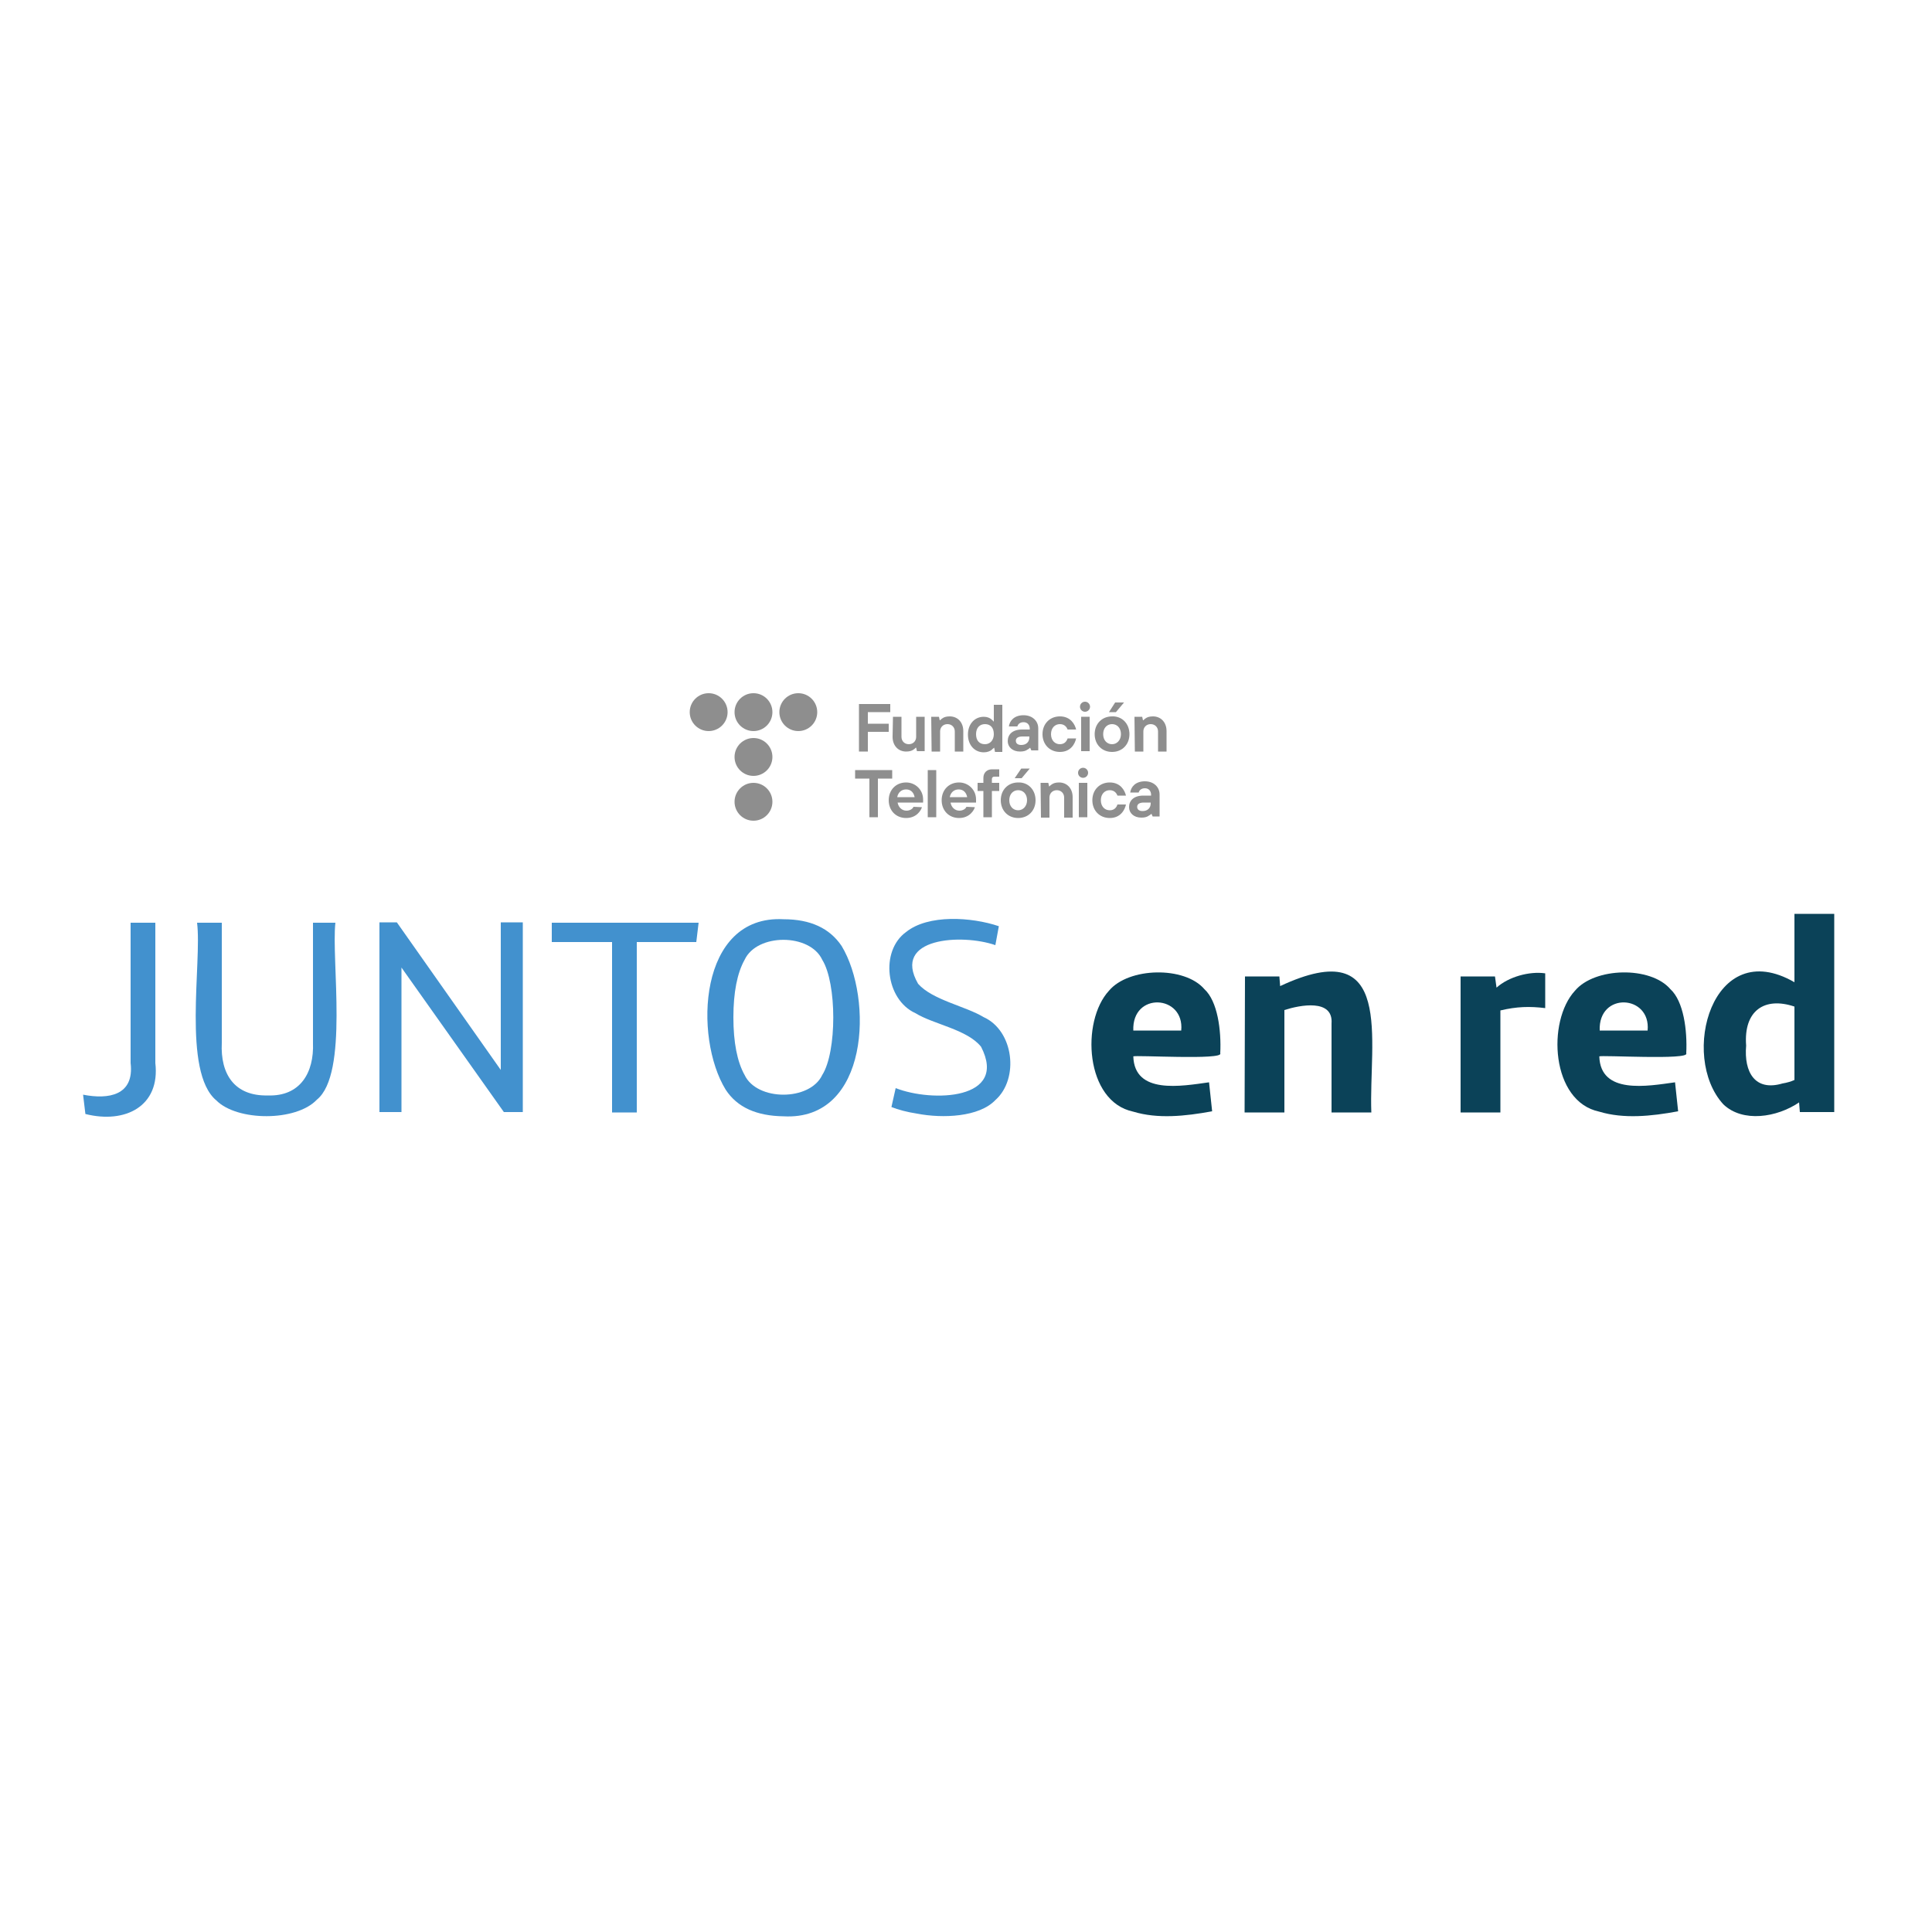
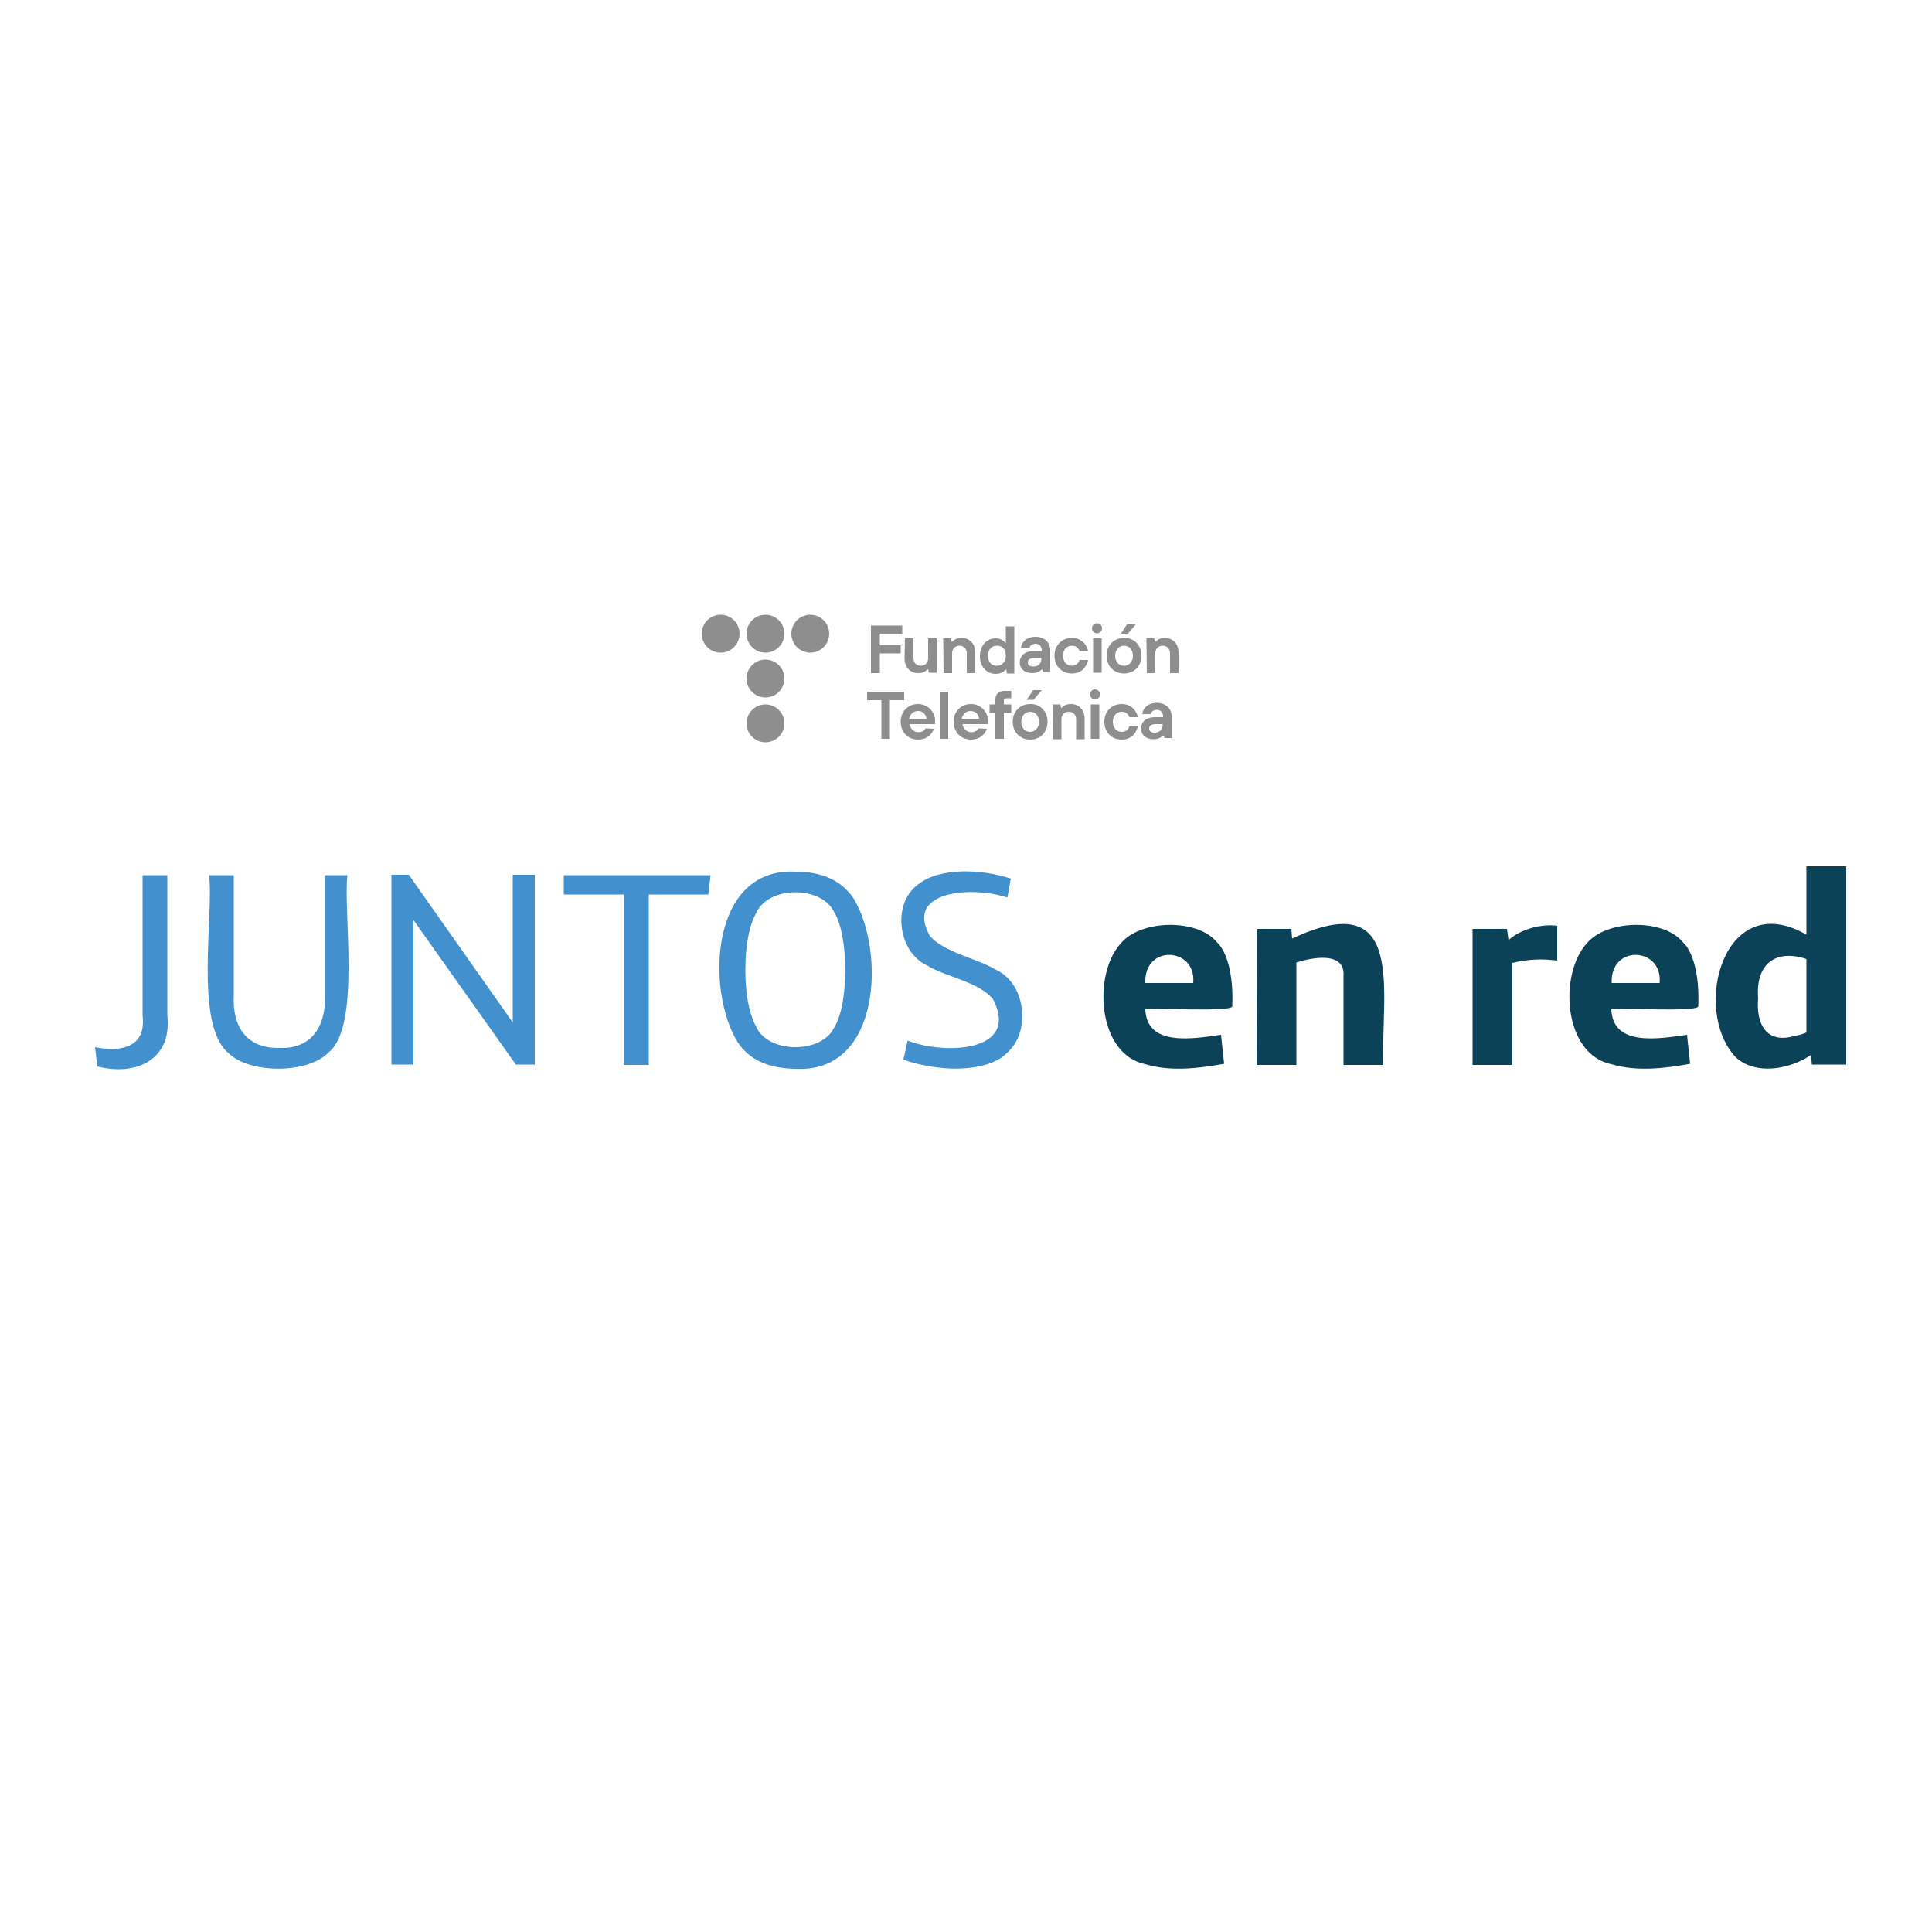
<svg xmlns="http://www.w3.org/2000/svg" version="1.1" id="Layer_1" x="0px" y="0px" viewBox="0 0 500 500" style="enable-background:new 0 0 500 500;" xml:space="preserve">
  <style type="text/css">
	.st0{fill:#4291CE;}
	.st1{fill:#0B4258;}
	.st2{fill:#8E8E8E;}
	.st3{display:none;}
	.st4{display:inline;}
	.st5{fill:#00ABA8;}
	.st6{display:inline;fill:#00ABA8;}
</style>
  <g>
-     <path class="st0" d="M22.1,288.3l-0.6-5c6.6,1.3,13.3,0.2,12.3-8.2c0,0,0-36.3,0-36.3h6.4l0,36.3C41.5,286.3,32.4,290.9,22.1,288.3   z" />
-     <path class="st0" d="M56,284.8c-8.9-7.4-3.7-35.8-5-46h6.4c0,0,0,31.1,0,31.1c-0.4,8.1,3.3,13.8,11.9,13.6   c8.4,0.3,12-5.9,11.7-13.6c0,0,0-31.1,0-31.1h5.8c-1.1,9.7,3.5,39.1-4.8,45.8C76.6,290.3,61.4,290.2,56,284.8z" />
-     <path class="st0" d="M98.2,238.7h4.5l26.9,38.2l0-38.2h5.7l0,49.1h-4.9l-26.5-37.4l0,37.4h-5.7L98.2,238.7z" />
-     <path class="st0" d="M158.4,243.8h-15.6l0-5l38,0l-0.6,5h-15.4l0,44.1l-6.4,0L158.4,243.8z" />
-     <path class="st0" d="M187.8,282c-8.3-13.5-7.1-45.3,15-44.1c6.9,0,11.9,2.3,15,6.9c8.2,13.5,7.2,45.3-15,44.1   C195.8,288.8,190.8,286.6,187.8,282z M212.8,278.2c3.8-6,3.8-23.7,0-29.8c-3.2-6.9-16.9-6.9-20.1,0c-1.9,3.4-2.9,8.4-2.9,14.9   c0,6.5,1,11.5,2.9,14.9C195.9,285,209.6,285,212.8,278.2z" />
-     <path class="st0" d="M237.3,288.2c-2.6-0.4-4.8-1-6.6-1.7l1.1-4.9c9.4,3.7,29.2,3.1,22.1-10.7c-3.6-4.5-12.3-5.8-17-8.7   c-7.7-3.5-9.2-16.1-2.4-21c5.7-4.6,16.9-3.9,24-1.5l-0.9,4.9c-8.6-3-26.9-2-20,10c3.7,4.2,12.3,5.8,16.9,8.6   c7.9,3.5,9.3,16,3.1,21.5C253.4,289.1,244,289.5,237.3,288.2z" />
-     <path class="st1" d="M293.3,287.7c-12.5-2.6-13.6-23.4-6.3-31.3c5.1-6.1,19.6-6.4,24.7-0.4c3.4,3.1,4.4,10.6,4.1,16.6   c1,1.8-22.2,0.4-22.5,0.8c0.3,9.9,12.4,7.7,19.6,6.7l0.8,7.5C306.6,288.9,299.6,289.6,293.3,287.7z M305.7,266.7   c0.9-9.3-12.8-10.1-12.4,0H305.7z" />
-     <path class="st1" d="M322.2,252.7l8.9,0l0.2,2.5c29.9-14,22.9,14.2,23.6,32.7l-10.3,0l0-23c0.5-6.5-8.2-4.8-12.2-3.5l0,26.5   l-10.3,0L322.2,252.7z" />
-     <path class="st1" d="M378,252.7h8.9l0.4,2.9c3.1-2.8,8.5-4.3,12.6-3.7l0,9c-4-0.5-7.4-0.4-11.6,0.6l0,26.4H378L378,252.7z" />
-     <path class="st1" d="M413.9,287.7c-12.5-2.6-13.6-23.4-6.3-31.3c5.1-6.1,19.6-6.4,24.7-0.4c3.4,3.1,4.4,10.6,4.1,16.6   c1,1.8-22.2,0.4-22.5,0.8c0.3,9.9,12.4,7.7,19.6,6.7l0.8,7.5C427.3,288.9,420.2,289.6,413.9,287.7z M426.4,266.7   c0.9-9.3-12.8-10.1-12.4,0L426.4,266.7z" />
-     <path class="st1" d="M446,285.8c-11.4-12.4-2.9-43.9,18.4-31.6l0-17.7l10.3,0l0,51.3l-8.9,0l-0.2-2.5   C459.9,289.2,451,290.6,446,285.8z M461.3,280.4c1.2-0.2,2.2-0.5,3.1-0.9l0-19c-7.7-2.6-13.2,1-12.5,10.1   C451.3,277.5,454.2,282.5,461.3,280.4z" />
+     <path class="st0" d="M25.2,276l-0.6-5c6.6,1.3,13.3,0.2,12.3-8.2v-36.3h6.4v36.3C44.6,274,35.5,278.6,25.2,276z" />
+     <path class="st0" d="M59.1,272.5c-8.9-7.4-3.7-35.8-5-46h6.4v31.1c-0.4,8.1,3.3,13.8,11.9,13.6c8.4,0.3,12-5.9,11.7-13.6v-31.1h5.8   c-1.1,9.7,3.5,39.1-4.8,45.8C79.7,278,64.5,277.9,59.1,272.5z" />
+     <path class="st0" d="M101.3,226.4h4.5l26.9,38.2v-38.2h5.7v49.1h-4.9L107,238.1v37.4h-5.7V226.4z" />
+     <path class="st0" d="M161.5,231.5h-15.6v-5h38l-0.6,5h-15.4v44.1h-6.4V231.5z" />
+     <path class="st0" d="M190.9,269.7c-8.3-13.5-7.1-45.3,15-44.1c6.9,0,11.9,2.3,15,6.9c8.2,13.5,7.2,45.3-15,44.1   C198.9,276.5,193.9,274.3,190.9,269.7z M215.9,265.9c3.8-6,3.8-23.7,0-29.8c-3.2-6.9-16.9-6.9-20.1,0c-1.9,3.4-2.9,8.4-2.9,14.9   s1,11.5,2.9,14.9C199,272.7,212.7,272.7,215.9,265.9z" />
+     <path class="st0" d="M240.4,275.9c-2.6-0.4-4.8-1-6.6-1.7l1.1-4.9c9.4,3.7,29.2,3.1,22.1-10.7c-3.6-4.5-12.3-5.8-17-8.7   c-7.7-3.5-9.2-16.1-2.4-21c5.7-4.6,16.9-3.9,24-1.5l-0.9,4.9c-8.6-3-26.9-2-20,10c3.7,4.2,12.3,5.8,16.9,8.6   c7.9,3.5,9.3,16,3.1,21.5C256.5,276.8,247.1,277.2,240.4,275.9z" />
+     <path class="st1" d="M296.4,275.4c-12.5-2.6-13.6-23.4-6.3-31.3c5.1-6.1,19.6-6.4,24.7-0.4c3.4,3.1,4.4,10.6,4.1,16.6   c1,1.8-22.2,0.4-22.5,0.8c0.3,9.9,12.4,7.7,19.6,6.7l0.8,7.5C309.7,276.6,302.7,277.3,296.4,275.4z M308.8,254.4   c0.9-9.3-12.8-10.1-12.4,0H308.8z" />
+     <path class="st1" d="M325.3,240.4h8.9l0.2,2.5c29.9-14,22.9,14.2,23.6,32.7h-10.3v-23c0.5-6.5-8.2-4.8-12.2-3.5v26.5h-10.3   L325.3,240.4z" />
+     <path class="st1" d="M381.1,240.4h8.9l0.4,2.9c3.1-2.8,8.5-4.3,12.6-3.7v9c-4-0.5-7.4-0.4-11.6,0.6v26.4h-10.3V240.4z" />
+     <path class="st1" d="M417,275.4c-12.5-2.6-13.6-23.4-6.3-31.3c5.1-6.1,19.6-6.4,24.7-0.4c3.4,3.1,4.4,10.6,4.1,16.6   c1,1.8-22.2,0.4-22.5,0.8c0.3,9.9,12.4,7.7,19.6,6.7l0.8,7.5C430.4,276.6,423.3,277.3,417,275.4z M429.5,254.4   c0.9-9.3-12.8-10.1-12.4,0H429.5z" />
+     <path class="st1" d="M449.1,273.5c-11.4-12.4-2.9-43.9,18.4-31.6v-17.7h10.3v51.3h-8.9l-0.2-2.5C463,276.9,454.1,278.3,449.1,273.5   z M464.4,268.1c1.2-0.2,2.2-0.5,3.1-0.9v-19c-7.7-2.6-13.2,1-12.5,10.1C454.4,265.2,457.3,270.2,464.4,268.1z" />
  </g>
  <g>
    <g id="svg_136">
      <g id="svg_47">
-         <path id="svg_48" class="st2" d="M222.3,182.2h8.1v2.1h-5.8v3h5.4v2.1h-5.4v5.1h-2.3V182.2L222.3,182.2z" />
-         <path id="svg_49" class="st2" d="M231.1,185.5h2.2v5.2c0,1.1,0.8,1.9,1.9,1.9s1.9-0.8,1.9-1.9v-5.2h2.2v8.9h-2l-0.2-0.9H237     c-0.2,0.2-0.4,0.4-0.6,0.5c-0.4,0.3-1,0.5-1.9,0.5c-2,0-3.5-1.5-3.5-3.8L231.1,185.5L231.1,185.5L231.1,185.5z" />
-         <path id="svg_50" class="st2" d="M241,185.5h2l0.2,0.9h0.1c0.2-0.2,0.4-0.4,0.6-0.5c0.4-0.3,1-0.5,1.9-0.5c2,0,3.5,1.5,3.5,3.8     v5.3h-2.2v-5.2c0-1.1-0.8-1.9-1.9-1.9s-1.9,0.8-1.9,1.9v5.2h-2.2L241,185.5L241,185.5L241,185.5z" />
-         <path id="svg_51" class="st2" d="M257.3,193.5L257.3,193.5c-0.3,0.2-0.5,0.4-0.7,0.6c-0.4,0.3-1.1,0.6-2,0.6     c-2.3,0-4.1-1.8-4.1-4.6c0-2.8,1.8-4.6,4.1-4.6c0.9,0,1.5,0.3,1.9,0.6c0.2,0.2,0.5,0.4,0.6,0.6h0.1v-4.3h2.2v12.2h-1.9     L257.3,193.5L257.3,193.5z M257.2,190c0-1.7-0.9-2.6-2.3-2.6c-1.3,0-2.3,0.9-2.3,2.6c0,1.7,0.9,2.6,2.3,2.6     C256.2,192.6,257.2,191.6,257.2,190z" />
-         <path id="svg_52" class="st2" d="M266.6,193.5L266.6,193.5c-0.2,0.2-0.5,0.4-0.7,0.5c-0.4,0.3-1,0.5-1.9,0.5     c-2,0-3.2-1.2-3.2-2.7c0-1.7,1.2-3,3.7-3h2v-0.2c0-1-0.6-1.7-1.6-1.7c-1,0-1.5,0.6-1.6,1.1h-2.2c0.2-1.5,1.4-2.9,3.8-2.9     c2.3,0,3.8,1.5,3.8,3.4v5.7h-1.8L266.6,193.5L266.6,193.5z M266.4,190.6h-1.8c-1.1,0-1.7,0.4-1.7,1.1s0.5,1.1,1.4,1.1     c1.3,0,2.1-0.8,2.1-2V190.6z" />
-         <path id="svg_53" class="st2" d="M278.5,191.1c-0.3,1.4-1.4,3.5-4.2,3.5c-2.6,0-4.5-1.9-4.5-4.6s1.9-4.6,4.5-4.6     c2.8,0,3.9,2.1,4.2,3.4h-2.2c-0.2-0.5-0.7-1.4-2-1.4c-1.3,0-2.3,1-2.3,2.6s1,2.6,2.3,2.6s1.8-0.9,2-1.5L278.5,191.1L278.5,191.1     L278.5,191.1z" />
-         <path id="svg_54" class="st2" d="M279.8,185.5h2.2v8.9h-2.2V185.5z" />
-         <path id="svg_55" class="st2" d="M292.3,190c0,2.7-1.9,4.6-4.5,4.6c-2.6,0-4.5-1.9-4.5-4.6s1.9-4.6,4.5-4.6     C290.4,185.3,292.3,187.3,292.3,190z M290.1,190c0-1.6-1-2.6-2.3-2.6s-2.3,1-2.3,2.6s1,2.6,2.3,2.6     C289.1,192.6,290.1,191.5,290.1,190z M288.6,181.8h2.3l-2.1,2.5h-1.8L288.6,181.8L288.6,181.8z" />
-         <path id="svg_56" class="st2" d="M293.6,185.5h2l0.2,0.9h0.1c0.2-0.2,0.4-0.4,0.6-0.5c0.4-0.3,1-0.5,1.9-0.5c2,0,3.5,1.5,3.5,3.8     v5.3h-2.2v-5.2c0-1.1-0.8-1.9-1.9-1.9s-1.9,0.8-1.9,1.9v5.2h-2.2L293.6,185.5L293.6,185.5L293.6,185.5z" />
+         <path id="svg_48" class="st2" d="M225.4,161.9h8.1v2.1h-5.8v3h5.4v2.1h-5.4v5.1h-2.3V161.9L225.4,161.9z" />
+         <path id="svg_49" class="st2" d="M234.2,165.2h2.2v5.2c0,1.1,0.8,1.9,1.9,1.9s1.9-0.8,1.9-1.9v-5.2h2.2v8.9h-2l-0.2-0.9h-0.1     c-0.2,0.2-0.4,0.4-0.6,0.5c-0.4,0.3-1,0.5-1.9,0.5c-2,0-3.5-1.5-3.5-3.8L234.2,165.2L234.2,165.2L234.2,165.2z" />
+         <path id="svg_50" class="st2" d="M244.1,165.2h2l0.2,0.9h0.1c0.2-0.2,0.4-0.4,0.6-0.5c0.4-0.3,1-0.5,1.9-0.5c2,0,3.5,1.5,3.5,3.8     v5.3h-2.2V169c0-1.1-0.8-1.9-1.9-1.9s-1.9,0.8-1.9,1.9v5.2h-2.2L244.1,165.2L244.1,165.2L244.1,165.2z" />
+         <path id="svg_51" class="st2" d="M260.4,173.2L260.4,173.2c-0.3,0.2-0.5,0.4-0.7,0.6c-0.4,0.3-1.1,0.6-2,0.6     c-2.3,0-4.1-1.8-4.1-4.6s1.8-4.6,4.1-4.6c0.9,0,1.5,0.3,1.9,0.6c0.2,0.2,0.5,0.4,0.6,0.6h0.1v-4.3h2.2v12.2h-1.9L260.4,173.2     L260.4,173.2z M260.3,169.7c0-1.7-0.9-2.6-2.3-2.6c-1.3,0-2.3,0.9-2.3,2.6c0,1.7,0.9,2.6,2.3,2.6     C259.3,172.3,260.3,171.3,260.3,169.7z" />
+         <path id="svg_52" class="st2" d="M269.7,173.2L269.7,173.2c-0.2,0.2-0.5,0.4-0.7,0.5c-0.4,0.3-1,0.5-1.9,0.5     c-2,0-3.2-1.2-3.2-2.7c0-1.7,1.2-3,3.7-3h2v-0.2c0-1-0.6-1.7-1.6-1.7s-1.5,0.6-1.6,1.1h-2.2c0.2-1.5,1.4-2.9,3.8-2.9     c2.3,0,3.8,1.5,3.8,3.4v5.7H270L269.7,173.2L269.7,173.2z M269.5,170.3h-1.8c-1.1,0-1.7,0.4-1.7,1.1s0.5,1.1,1.4,1.1     c1.3,0,2.1-0.8,2.1-2V170.3z" />
+         <path id="svg_53" class="st2" d="M281.6,170.8c-0.3,1.4-1.4,3.5-4.2,3.5c-2.6,0-4.5-1.9-4.5-4.6s1.9-4.6,4.5-4.6     c2.8,0,3.9,2.1,4.2,3.4h-2.2c-0.2-0.5-0.7-1.4-2-1.4s-2.3,1-2.3,2.6s1,2.6,2.3,2.6s1.8-0.9,2-1.5H281.6L281.6,170.8L281.6,170.8z     " />
+         <path id="svg_54" class="st2" d="M282.9,165.2h2.2v8.9h-2.2V165.2z" />
+         <path id="svg_55" class="st2" d="M295.4,169.7c0,2.7-1.9,4.6-4.5,4.6c-2.6,0-4.5-1.9-4.5-4.6s1.9-4.6,4.5-4.6     C293.5,165,295.4,167,295.4,169.7z M293.2,169.7c0-1.6-1-2.6-2.3-2.6s-2.3,1-2.3,2.6s1,2.6,2.3,2.6S293.2,171.2,293.2,169.7z      M291.7,161.5h2.3l-2.1,2.5h-1.8L291.7,161.5L291.7,161.5z" />
+         <path id="svg_56" class="st2" d="M296.7,165.2h2l0.2,0.9h0.1c0.2-0.2,0.4-0.4,0.6-0.5c0.4-0.3,1-0.5,1.9-0.5c2,0,3.5,1.5,3.5,3.8     v5.3h-2.2V169c0-1.1-0.8-1.9-1.9-1.9c-1.1,0-1.9,0.8-1.9,1.9v5.2h-2.2L296.7,165.2L296.7,165.2L296.7,165.2z" />
        <g id="svg_57">
          <g id="svg_58">
-             <circle id="svg_59" class="st2" cx="280.8" cy="182.9" r="1.3" />
+             <circle id="svg_59" class="st2" cx="283.9" cy="162.6" r="1.3" />
          </g>
        </g>
      </g>
      <g id="svg_21">
        <g id="svg_22">
-           <path id="svg_23" class="st2" d="M225,201.5h-3.7v-2.2h9.6v2.2h-3.7v10H225L225,201.5L225,201.5L225,201.5z" />
+           <path id="svg_23" class="st2" d="M228.1,181.2h-3.7V179h9.6v2.2h-3.7v10h-2.2V181.2L228.1,181.2L228.1,181.2z" />
        </g>
        <g id="svg_24">
-           <path id="svg_25" class="st2" d="M238.6,208.9c-0.2,0.7-1.3,2.8-4.1,2.8c-2.6,0-4.5-1.9-4.5-4.6s1.9-4.6,4.5-4.6      c2.4,0,4.4,1.9,4.4,4.4c0,0.3,0,0.5,0,0.6l0,0.2h-6.6c0.2,1.2,1.1,2.1,2.3,2.1c1,0,1.7-0.6,1.8-1L238.6,208.9L238.6,208.9      L238.6,208.9z M236.7,206.3c-0.2-1.1-0.9-2-2.2-2c-1.3,0-2.1,0.9-2.3,2H236.7z" />
+           <path id="svg_25" class="st2" d="M241.7,188.6c-0.2,0.7-1.3,2.8-4.1,2.8c-2.6,0-4.5-1.9-4.5-4.6s1.9-4.6,4.5-4.6      c2.4,0,4.4,1.9,4.4,4.4c0,0.3,0,0.5,0,0.6v0.2h-6.6c0.2,1.2,1.1,2.1,2.3,2.1c1,0,1.7-0.6,1.8-1L241.7,188.6L241.7,188.6      L241.7,188.6z M239.8,186c-0.2-1.1-0.9-2-2.2-2s-2.1,0.9-2.3,2H239.8z" />
        </g>
        <g id="svg_26">
-           <path id="svg_27" class="st2" d="M240.1,199.3h2.2v12.2h-2.2V199.3z" />
+           <path id="svg_27" class="st2" d="M243.2,179h2.2v12.2h-2.2V179z" />
        </g>
        <g id="svg_28">
-           <path id="svg_29" class="st2" d="M252.3,208.9c-0.2,0.7-1.3,2.8-4.1,2.8c-2.6,0-4.5-1.9-4.5-4.6s1.9-4.6,4.5-4.6      c2.4,0,4.4,1.9,4.4,4.4c0,0.3,0,0.5,0,0.6l0,0.2h-6.6c0.2,1.2,1.1,2.1,2.3,2.1c1,0,1.7-0.6,1.8-1L252.3,208.9L252.3,208.9      L252.3,208.9z M250.3,206.3c-0.2-1.1-0.9-2-2.2-2c-1.3,0-2.1,0.9-2.3,2H250.3z" />
+           <path id="svg_29" class="st2" d="M255.4,188.6c-0.2,0.7-1.3,2.8-4.1,2.8c-2.6,0-4.5-1.9-4.5-4.6s1.9-4.6,4.5-4.6      c2.4,0,4.4,1.9,4.4,4.4c0,0.3,0,0.5,0,0.6v0.2h-6.6c0.2,1.2,1.1,2.1,2.3,2.1c1,0,1.7-0.6,1.8-1L255.4,188.6L255.4,188.6      L255.4,188.6z M253.4,186c-0.2-1.1-0.9-2-2.2-2s-2.1,0.9-2.3,2H253.4z" />
        </g>
        <g id="svg_30">
-           <path id="svg_31" class="st2" d="M254.5,204.7h-1.5v-2.1h1.5v-1.3c0-1.3,0.9-2.2,2.2-2.2h1.9v1.9h-1.3c-0.4,0-0.6,0.3-0.6,0.6v1      h1.9v2.1h-1.9v6.8h-2.2L254.5,204.7L254.5,204.7z" />
+           <path id="svg_31" class="st2" d="M257.6,184.4h-1.5v-2.1h1.5V181c0-1.3,0.9-2.2,2.2-2.2h1.9v1.9h-1.3c-0.4,0-0.6,0.3-0.6,0.6v1      h1.9v2.1h-1.9v6.8h-2.2V184.4L257.6,184.4z" />
        </g>
        <g id="svg_32">
-           <path id="svg_33" class="st2" d="M268,207.1c0,2.7-1.9,4.6-4.5,4.6c-2.6,0-4.5-1.9-4.5-4.6s1.9-4.6,4.5-4.6      C266.1,202.4,268,204.4,268,207.1z M265.8,207.1c0-1.6-1-2.6-2.3-2.6s-2.3,1-2.3,2.6s1,2.6,2.3,2.6      C264.8,209.7,265.8,208.6,265.8,207.1z" />
+           <path id="svg_33" class="st2" d="M271.1,186.8c0,2.7-1.9,4.6-4.5,4.6c-2.6,0-4.5-1.9-4.5-4.6s1.9-4.6,4.5-4.6      C269.2,182.1,271.1,184.1,271.1,186.8z M268.9,186.8c0-1.6-1-2.6-2.3-2.6s-2.3,1-2.3,2.6s1,2.6,2.3,2.6      C267.9,189.4,268.9,188.3,268.9,186.8z" />
        </g>
        <g id="svg_34">
-           <path id="svg_35" class="st2" d="M269.3,202.6h2l0.2,0.9h0.1c0.2-0.2,0.4-0.4,0.6-0.5c0.4-0.3,1-0.5,1.9-0.5      c2,0,3.5,1.5,3.5,3.8v5.3h-2.2v-5.2c0-1.1-0.8-1.9-1.9-1.9c-1.1,0-1.9,0.8-1.9,1.9v5.2h-2.2L269.3,202.6L269.3,202.6      L269.3,202.6z" />
+           <path id="svg_35" class="st2" d="M272.4,182.3h2l0.2,0.9h0.1c0.2-0.2,0.4-0.4,0.6-0.5c0.4-0.3,1-0.5,1.9-0.5      c2,0,3.5,1.5,3.5,3.8v5.3h-2.2v-5.2c0-1.1-0.8-1.9-1.9-1.9c-1.1,0-1.9,0.8-1.9,1.9v5.2h-2.2L272.4,182.3L272.4,182.3      L272.4,182.3z" />
        </g>
        <g id="svg_36">
-           <path id="svg_37" class="st2" d="M291.4,208.2c-0.3,1.4-1.4,3.5-4.2,3.5c-2.6,0-4.5-1.9-4.5-4.6s1.9-4.6,4.5-4.6      c2.8,0,3.9,2.1,4.2,3.4h-2.2c-0.2-0.5-0.7-1.4-2-1.4c-1.3,0-2.3,1-2.3,2.6s1,2.6,2.3,2.6s1.8-0.9,2-1.5L291.4,208.2L291.4,208.2      z" />
+           <path id="svg_37" class="st2" d="M294.5,187.9c-0.3,1.4-1.4,3.5-4.2,3.5c-2.6,0-4.5-1.9-4.5-4.6s1.9-4.6,4.5-4.6      c2.8,0,3.9,2.1,4.2,3.4h-2.2c-0.2-0.5-0.7-1.4-2-1.4s-2.3,1-2.3,2.6s1,2.6,2.3,2.6s1.8-0.9,2-1.5H294.5L294.5,187.9z" />
        </g>
        <g id="svg_38">
-           <path id="svg_39" class="st2" d="M298,210.6L298,210.6c-0.2,0.2-0.5,0.4-0.7,0.5c-0.4,0.3-1,0.5-1.9,0.5c-2,0-3.2-1.2-3.2-2.7      c0-1.7,1.2-3,3.7-3h2v-0.2c0-1-0.6-1.7-1.6-1.7c-1,0-1.5,0.6-1.6,1.1h-2.2c0.2-1.5,1.4-2.9,3.8-2.9c2.3,0,3.8,1.5,3.8,3.4v5.7      h-1.8L298,210.6L298,210.6z M297.8,207.7H296c-1.1,0-1.7,0.4-1.7,1.1s0.5,1.1,1.4,1.1c1.3,0,2.1-0.8,2.1-2V207.7z" />
+           <path id="svg_39" class="st2" d="M301.1,190.3L301.1,190.3c-0.2,0.2-0.5,0.4-0.7,0.5c-0.4,0.3-1,0.5-1.9,0.5      c-2,0-3.2-1.2-3.2-2.7c0-1.7,1.2-3,3.7-3h2v-0.2c0-1-0.6-1.7-1.6-1.7s-1.5,0.6-1.6,1.1h-2.2c0.2-1.5,1.4-2.9,3.8-2.9      c2.3,0,3.8,1.5,3.8,3.4v5.7h-1.8L301.1,190.3L301.1,190.3z M300.9,187.4h-1.8c-1.1,0-1.7,0.4-1.7,1.1s0.5,1.1,1.4,1.1      c1.3,0,2.1-0.8,2.1-2V187.4z" />
        </g>
        <g id="svg_40">
-           <path id="svg_41" class="st2" d="M279.2,202.6h2.2v8.9h-2.2V202.6z" />
+           <path id="svg_41" class="st2" d="M282.3,182.3h2.2v8.9h-2.2V182.3z" />
        </g>
        <g id="svg_42">
          <g id="svg_43">
-             <circle id="svg_44" class="st2" cx="280.3" cy="200" r="1.3" />
+             <circle id="svg_44" class="st2" cx="283.4" cy="179.7" r="1.3" />
          </g>
        </g>
        <g id="svg_45">
-           <polygon id="svg_46" class="st2" points="264.3,198.9 266.5,198.9 264.4,201.4 262.6,201.4     " />
+           <polygon id="svg_46" class="st2" points="267.4,178.6 269.6,178.6 267.5,181.1 265.7,181.1     " />
        </g>
      </g>
      <g id="svg_2">
        <g id="svg_3">
          <g id="svg_4">
            <g id="svg_5">
              <g id="svg_6">
                <g id="svg_7">
-                   <circle id="svg_8" class="st2" cx="183.4" cy="184.3" r="4.9" />
+                   <circle id="svg_8" class="st2" cx="186.5" cy="164" r="4.9" />
                </g>
              </g>
              <g id="svg_9">
                <g id="svg_10">
-                   <circle id="svg_11" class="st2" cx="195" cy="184.3" r="4.9" />
+                   <circle id="svg_11" class="st2" cx="198.1" cy="164" r="4.9" />
                </g>
              </g>
              <g id="svg_12">
                <g id="svg_13">
-                   <circle id="svg_14" class="st2" cx="206.6" cy="184.3" r="4.9" />
+                   <circle id="svg_14" class="st2" cx="209.7" cy="164" r="4.9" />
                </g>
              </g>
              <g id="svg_15">
                <g id="svg_16">
-                   <circle id="svg_17" class="st2" cx="195" cy="195.9" r="4.9" />
+                   <circle id="svg_17" class="st2" cx="198.1" cy="175.6" r="4.9" />
                </g>
              </g>
              <g id="svg_18">
                <g id="svg_19">
-                   <circle id="svg_20" class="st2" cx="195" cy="207.5" r="4.9" />
+                   <circle id="svg_20" class="st2" cx="198.1" cy="187.2" r="4.9" />
                </g>
              </g>
            </g>
          </g>
        </g>
      </g>
    </g>
  </g>
  <g class="st3">
    <g class="st4">
-       <path class="st5" d="M67.9,247.6c1.6,2.3,2.4,5.1,2.4,8.4c0,4.6-1.6,8.2-4.9,10.7c-3.2,2.5-8,3.8-14.2,3.8H27.1v-53.2h22.8    c5.7,0,10.2,1.2,13.3,3.7c3.1,2.5,4.7,5.8,4.7,10.1c0,2.6-0.6,5-1.7,7s-2.6,3.6-4.6,4.7C64.2,243.7,66.3,245.3,67.9,247.6z     M36.1,225v14.7h12.8c3.1,0,5.6-0.6,7.3-1.9c1.7-1.2,2.5-3.1,2.5-5.4c0-2.4-0.8-4.3-2.5-5.5c-1.7-1.2-4.1-1.9-7.3-1.9L36.1,225    L36.1,225z M61.2,255c0-5.1-3.5-7.7-10.5-7.7H36.1v15.4h14.6C57.7,262.7,61.2,260.1,61.2,255z" />
+       <path class="st5" d="M67.9,247.6c1.6,2.3,2.4,5.1,2.4,8.4c0,4.6-1.6,8.2-4.9,10.7c-3.2,2.5-8,3.8-14.2,3.8H27.1v-53.2h22.8    c5.7,0,10.2,1.2,13.3,3.7c3.1,2.5,4.7,5.8,4.7,10.1c0,2.6-0.6,5-1.7,7s-2.6,3.6-4.6,4.7C64.2,243.7,66.3,245.3,67.9,247.6z     M36.1,225v14.7h12.8c3.1,0,5.6-0.6,7.3-1.9c1.7-1.2,2.5-3.1,2.5-5.4c0-2.4-0.8-4.3-2.5-5.5s-4.1-1.9-7.3-1.9L36.1,225L36.1,225z     M61.2,255c0-5.1-3.5-7.7-10.5-7.7H36.1v15.4h14.6C57.7,262.7,61.2,260.1,61.2,255z" />
      <path class="st5" d="M79.9,217.2h9V262h25.4v8.4H79.9V217.2z" />
      <path class="st5" d="M129.9,267.6c-4-2.4-7.1-5.6-9.4-9.8c-2.3-4.2-3.4-8.9-3.4-14s1.1-9.8,3.4-14s5.4-7.4,9.4-9.8    c4-2.4,8.4-3.5,13.4-3.5s9.4,1.2,13.4,3.5c4,2.4,7.1,5.6,9.4,9.8c2.3,4.2,3.4,8.8,3.4,14.1c0,5.2-1.1,9.9-3.4,14.1    c-2.3,4.2-5.4,7.4-9.4,9.8s-8.4,3.5-13.4,3.5C138.4,271.2,133.9,270,129.9,267.6z M152.1,260.1c2.6-1.6,4.6-3.8,6.1-6.7    c1.5-2.9,2.2-6.1,2.2-9.6s-0.7-6.8-2.2-9.6c-1.5-2.9-3.5-5.1-6.1-6.7c-2.6-1.6-5.5-2.4-8.8-2.4c-3.2,0-6.2,0.8-8.8,2.4    c-2.6,1.6-4.6,3.8-6.1,6.7s-2.2,6.1-2.2,9.6s0.7,6.8,2.2,9.6c1.5,2.9,3.5,5.1,6.1,6.7s5.5,2.4,8.8,2.4S149.5,261.7,152.1,260.1z" />
      <path class="st5" d="M188.4,267.6c-4-2.4-7.1-5.6-9.4-9.8c-2.3-4.2-3.4-8.9-3.4-14s1.1-9.8,3.4-14c2.3-4.2,5.4-7.4,9.4-9.8    c4-2.4,8.4-3.5,13.4-3.5s9.4,1.2,13.4,3.5c4,2.4,7.1,5.6,9.4,9.8c2.3,4.2,3.4,8.8,3.4,14.1c0,5.2-1.1,9.9-3.4,14.1    c-2.3,4.2-5.4,7.4-9.4,9.8s-8.4,3.5-13.4,3.5C196.8,271.2,192.4,270,188.4,267.6z M210.5,260.1c2.6-1.6,4.6-3.8,6.1-6.7    c1.5-2.9,2.2-6.1,2.2-9.6s-0.7-6.8-2.2-9.6c-1.5-2.9-3.5-5.1-6.1-6.7c-2.6-1.6-5.5-2.4-8.8-2.4c-3.2,0-6.2,0.8-8.8,2.4    c-2.6,1.6-4.6,3.8-6.1,6.7s-2.2,6.1-2.2,9.6s0.7,6.8,2.2,9.6c1.5,2.9,3.5,5.1,6.1,6.7s5.5,2.4,8.8,2.4S208,261.7,210.5,260.1z" />
    </g>
    <g class="st4">
      <path class="st5" d="M315.2,270.4l-0.1-35.3l-16,29.2h-4l-16-28.7v34.8h-8.6v-53.2h7.4l19.4,35.3l19-35.3h7.4l0.1,53.2H315.2z" />
-       <path class="st5" d="M346.2,267.6c-4-2.4-7.1-5.6-9.4-9.8c-2.3-4.2-3.4-8.9-3.4-14s1.1-9.8,3.4-14s5.4-7.4,9.4-9.8    c4-2.4,8.4-3.5,13.4-3.5s9.4,1.2,13.4,3.5c4,2.4,7.1,5.6,9.4,9.8s3.4,8.8,3.4,14.1c0,5.2-1.1,9.9-3.4,14.1    c-2.3,4.2-5.4,7.4-9.4,9.8s-8.5,3.5-13.4,3.5S350.2,270,346.2,267.6z M368.4,260.1c2.6-1.6,4.6-3.8,6.1-6.7    c1.5-2.9,2.2-6.1,2.2-9.6s-0.7-6.8-2.2-9.6c-1.5-2.9-3.5-5.1-6.1-6.7c-2.6-1.6-5.5-2.4-8.8-2.4c-3.2,0-6.2,0.8-8.8,2.4    c-2.6,1.6-4.6,3.8-6.1,6.7s-2.2,6.1-2.2,9.6s0.7,6.8,2.2,9.6c1.5,2.9,3.5,5.1,6.1,6.7s5.5,2.4,8.8,2.4S365.8,261.7,368.4,260.1z" />
+       <path class="st5" d="M346.2,267.6c-4-2.4-7.1-5.6-9.4-9.8c-2.3-4.2-3.4-8.9-3.4-14s1.1-9.8,3.4-14s5.4-7.4,9.4-9.8    c4-2.4,8.4-3.5,13.4-3.5s9.4,1.2,13.4,3.5c4,2.4,7.1,5.6,9.4,9.8s3.4,8.8,3.4,14.1c0,5.2-1.1,9.9-3.4,14.1s-5.4,7.4-9.4,9.8    s-8.5,3.5-13.4,3.5S350.2,270,346.2,267.6z M368.4,260.1c2.6-1.6,4.6-3.8,6.1-6.7c1.5-2.9,2.2-6.1,2.2-9.6s-0.7-6.8-2.2-9.6    c-1.5-2.9-3.5-5.1-6.1-6.7c-2.6-1.6-5.5-2.4-8.8-2.4c-3.2,0-6.2,0.8-8.8,2.4c-2.6,1.6-4.6,3.8-6.1,6.7s-2.2,6.1-2.2,9.6    s0.7,6.8,2.2,9.6c1.5,2.9,3.5,5.1,6.1,6.7s5.5,2.4,8.8,2.4S365.8,261.7,368.4,260.1z" />
      <path class="st5" d="M395.4,217.2h21.3c5.2,0,9.8,1.1,13.8,3.3s7.2,5.3,9.4,9.3c2.2,4,3.3,8.7,3.3,13.9c0,5.3-1.1,9.9-3.3,13.9    c-2.2,4-5.3,7.1-9.4,9.3c-4,2.2-8.6,3.3-13.8,3.3h-21.3V217.2z M416.2,262c3.6,0,6.7-0.7,9.4-2.2c2.7-1.5,4.8-3.6,6.3-6.4    c1.5-2.8,2.2-6,2.2-9.6s-0.7-6.9-2.2-9.6c-1.5-2.8-3.5-4.9-6.3-6.4c-2.7-1.5-5.8-2.2-9.4-2.2h-11.8v36.5L416.2,262L416.2,262z" />
    </g>
    <rect x="246" y="166.2" class="st6" width="8.5" height="156.6" />
    <rect x="246" y="314.7" class="st6" width="216.1" height="8.2" />
    <rect x="453.6" y="166.3" class="st6" width="8.5" height="156.6" />
    <rect x="246" y="166.2" class="st6" width="216.1" height="8.2" />
  </g>
-   <g>
- </g>
-   <g>
- </g>
-   <g>
- </g>
-   <g>
- </g>
-   <g>
- </g>
-   <g>
- </g>
</svg>
